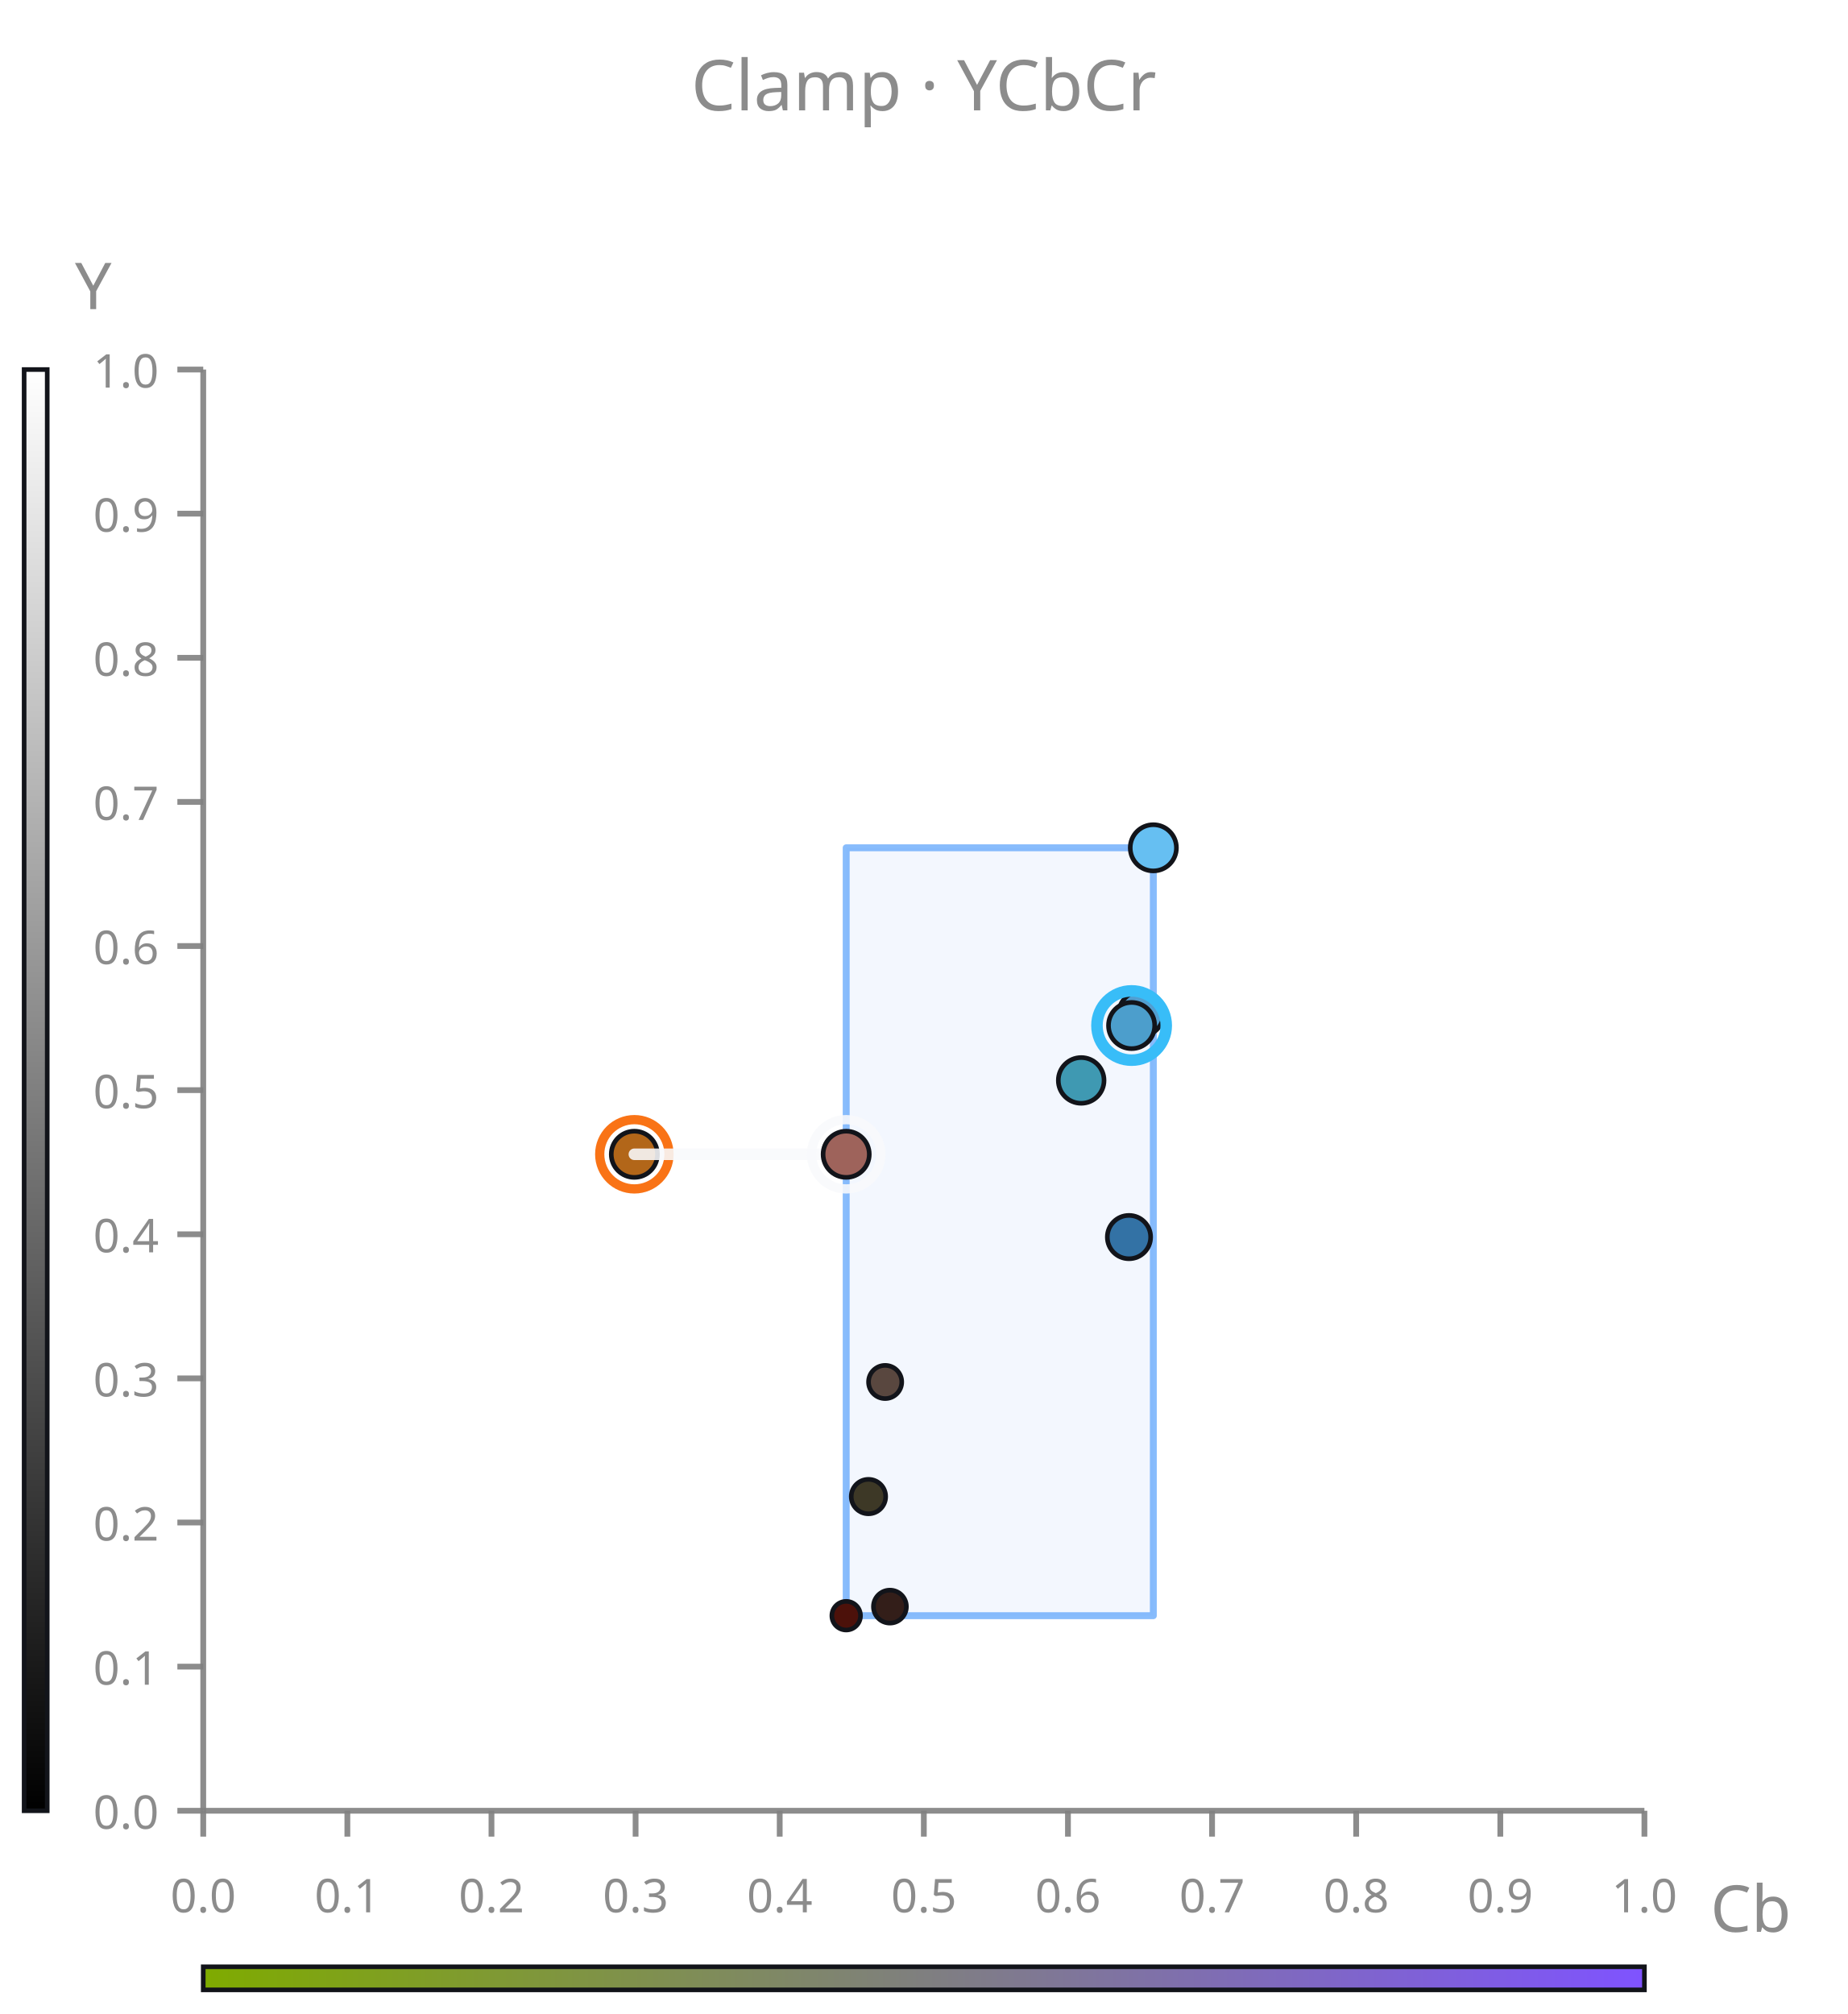
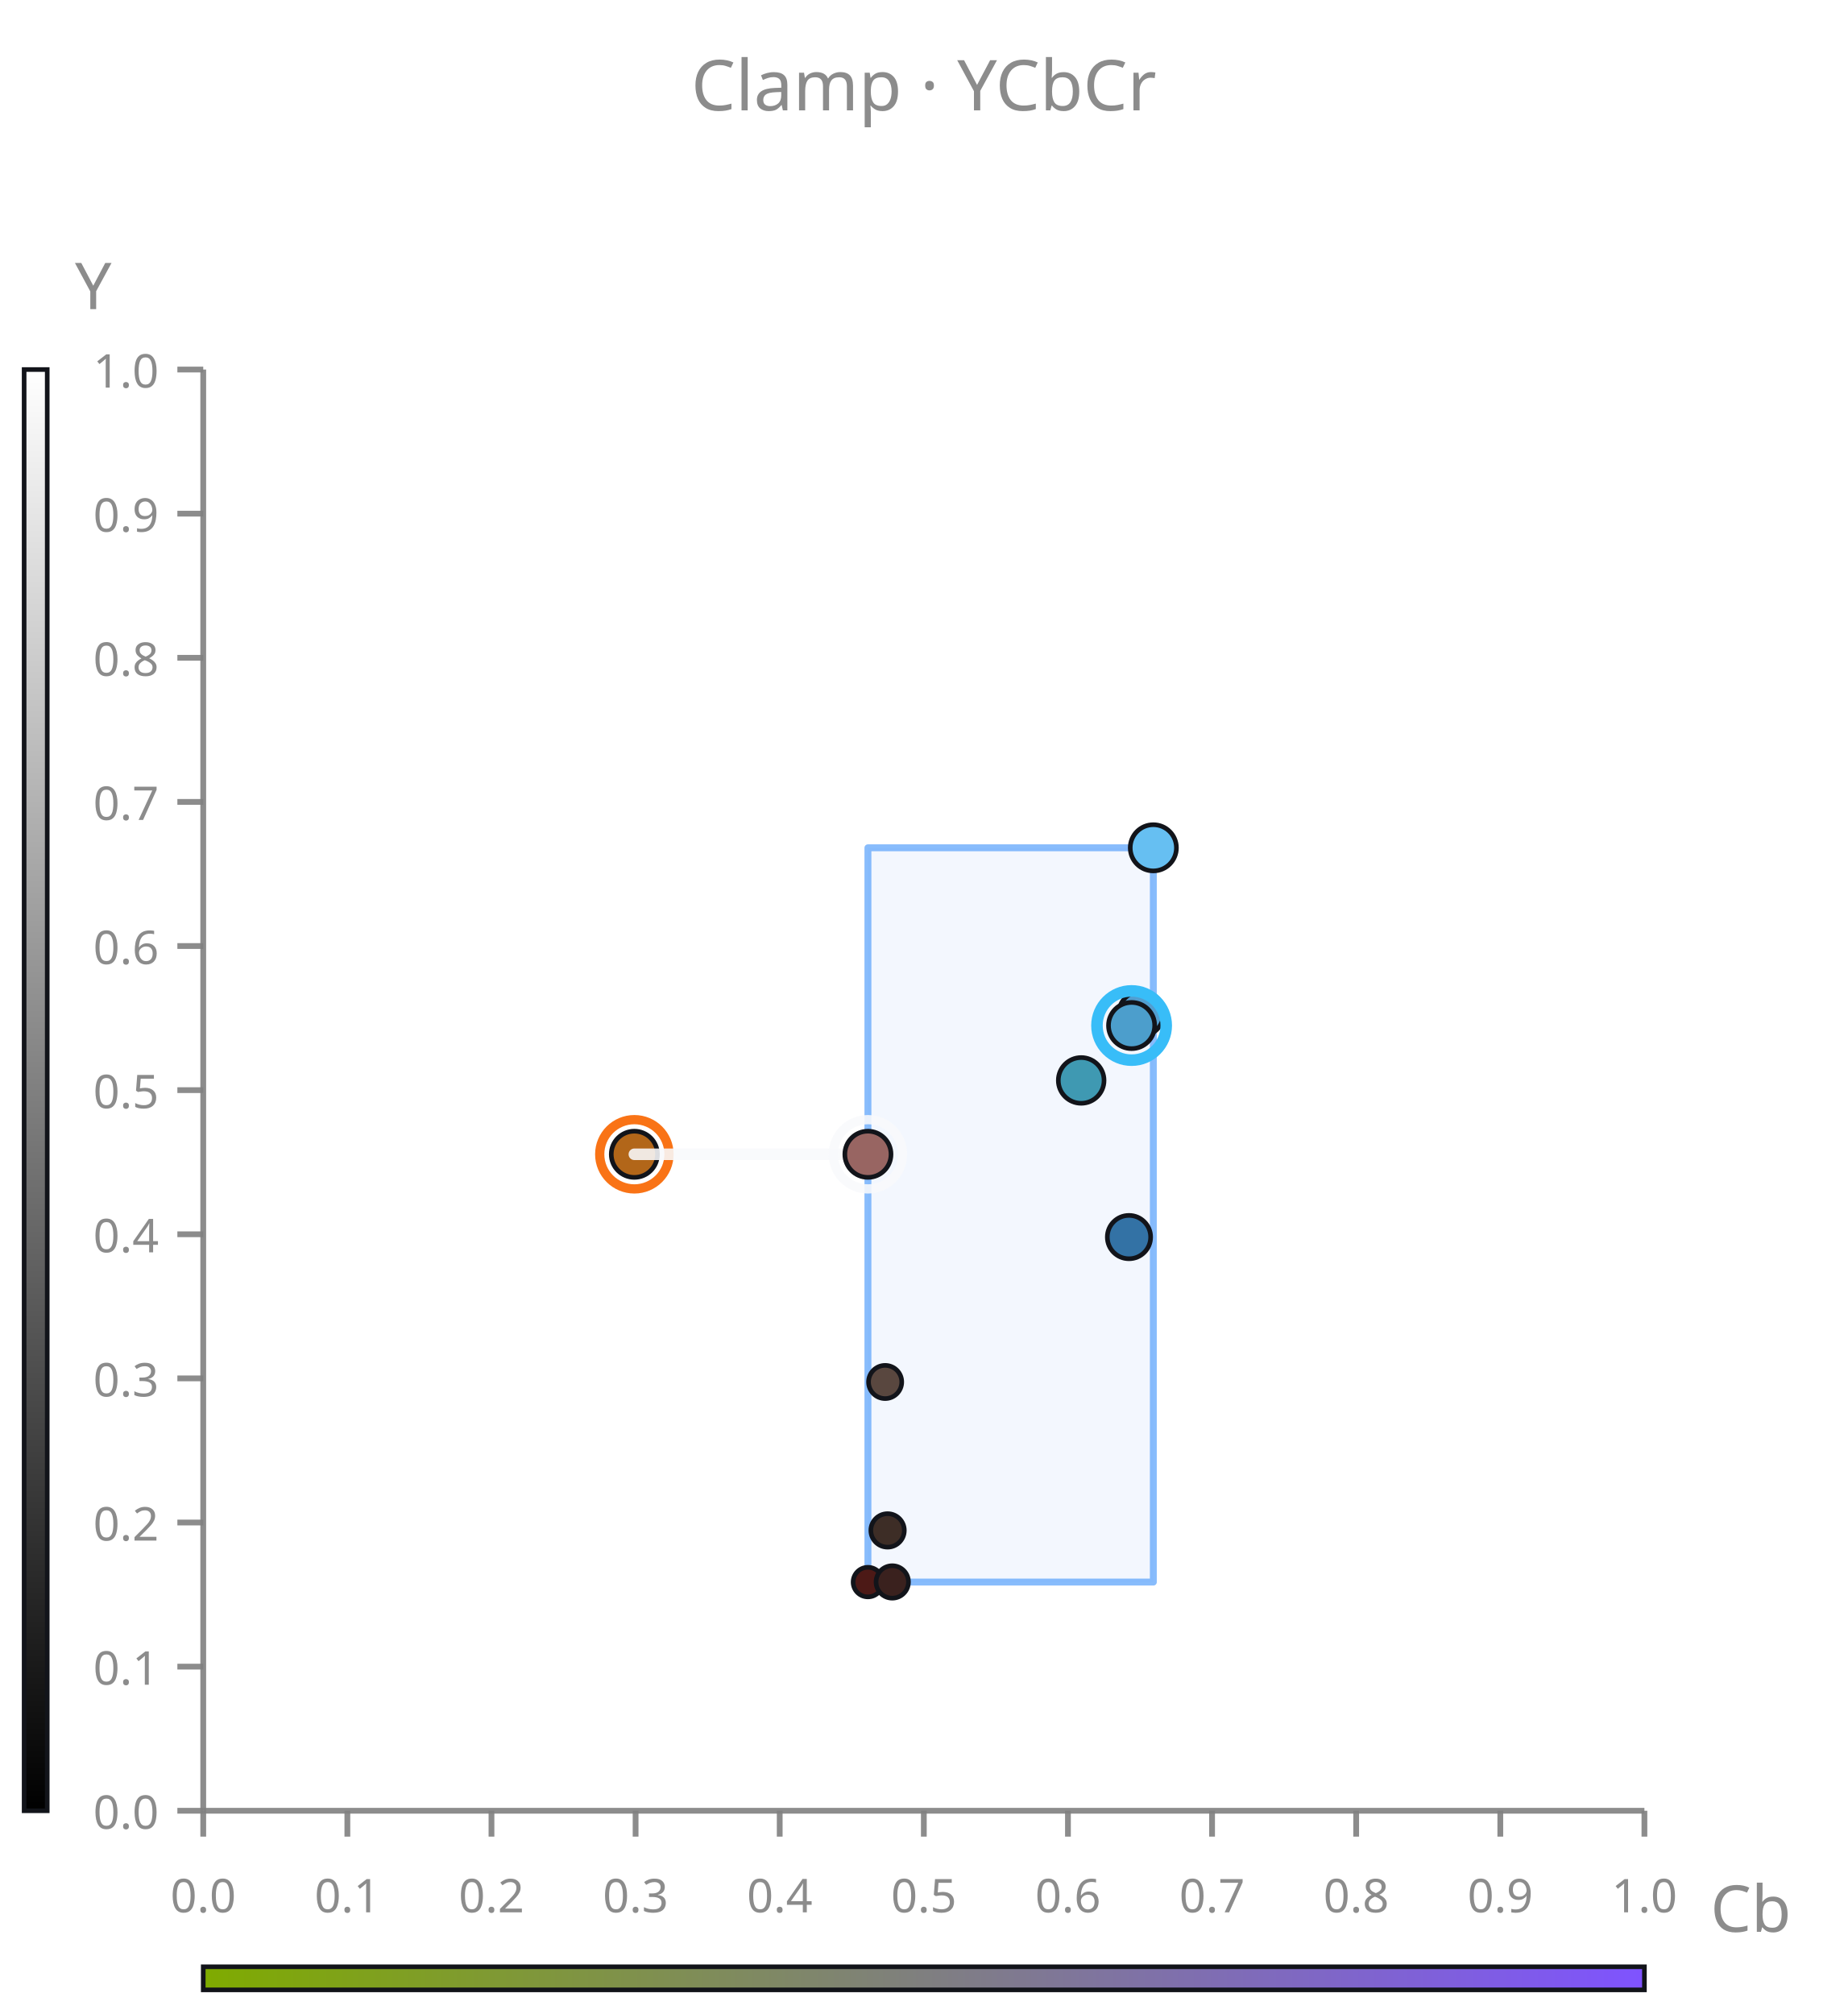
<svg xmlns="http://www.w3.org/2000/svg" baseProfile="full" height="436.0px" version="1.1" viewBox="0,0,400.0,436.0" width="400.0px">
  <defs>
    <linearGradient gradientUnits="userSpaceOnUse" id="plotGradY_1_2_0" x1="7.724" x2="7.724" y1="80" y2="392.0">
      <stop offset="0" stop-color="rgb(255,255,255)" />
      <stop offset="1" stop-color="rgb(0,0,0)" />
    </linearGradient>
    <linearGradient gradientUnits="userSpaceOnUse" id="plotGradX_1_2_0" x1="44.0" x2="356" y1="428.276" y2="428.276">
      <stop offset="0" stop-color="rgb(127,171,0)" />
      <stop offset="1" stop-color="rgb(127,83,255)" />
    </linearGradient>
  </defs>
  <g class="layer_bg" />
  <g class="layer_boundary">
-     <polygon fill="rgba(59,130,246,0.06)" points="183.192,349.771 249.685,349.771 249.685,183.537 183.192,183.537" stroke="rgba(96,165,250,0.75)" stroke-linejoin="round" stroke-width="1.5" />
+     <polygon fill="rgba(59,130,246,0.06)" points="187.897,342.498 249.685,342.498 249.685,183.537 187.897,183.537" stroke="rgba(96,165,250,0.75)" stroke-linejoin="round" stroke-width="1.5" />
  </g>
  <g class="layer_axes">
    <line fill="none" stroke="rgba(128,128,128,0.9)" stroke-width="1.25" x1="44.0" x2="356" y1="392.0" y2="392.0" />
    <line fill="none" stroke="rgba(128,128,128,0.9)" stroke-width="1.25" x1="44.0" x2="44.0" y1="392.0" y2="80" />
    <line fill="none" stroke="rgba(128,128,128,0.9)" stroke-width="1.25" x1="44.0" x2="44.0" y1="392.0" y2="397.6" />
    <text dominant-baseline="hanging" fill="rgba(128,128,128,0.9)" font-family="sans-serif" font-size="10.08" text-anchor="middle" x="44.0" y="406.168">0.0</text>
    <line fill="none" stroke="rgba(128,128,128,0.9)" stroke-width="1.25" x1="75.2" x2="75.2" y1="392.0" y2="397.6" />
    <text dominant-baseline="hanging" fill="rgba(128,128,128,0.9)" font-family="sans-serif" font-size="10.08" text-anchor="middle" x="75.2" y="406.168">0.1</text>
    <line fill="none" stroke="rgba(128,128,128,0.9)" stroke-width="1.25" x1="106.4" x2="106.4" y1="392.0" y2="397.6" />
    <text dominant-baseline="hanging" fill="rgba(128,128,128,0.9)" font-family="sans-serif" font-size="10.08" text-anchor="middle" x="106.4" y="406.168">0.2</text>
    <line fill="none" stroke="rgba(128,128,128,0.9)" stroke-width="1.25" x1="137.6" x2="137.6" y1="392.0" y2="397.6" />
    <text dominant-baseline="hanging" fill="rgba(128,128,128,0.9)" font-family="sans-serif" font-size="10.08" text-anchor="middle" x="137.6" y="406.168">0.3</text>
    <line fill="none" stroke="rgba(128,128,128,0.9)" stroke-width="1.25" x1="168.8" x2="168.8" y1="392.0" y2="397.6" />
    <text dominant-baseline="hanging" fill="rgba(128,128,128,0.9)" font-family="sans-serif" font-size="10.08" text-anchor="middle" x="168.8" y="406.168">0.4</text>
    <line fill="none" stroke="rgba(128,128,128,0.9)" stroke-width="1.25" x1="200" x2="200" y1="392.0" y2="397.6" />
    <text dominant-baseline="hanging" fill="rgba(128,128,128,0.9)" font-family="sans-serif" font-size="10.08" text-anchor="middle" x="200" y="406.168">0.5</text>
    <line fill="none" stroke="rgba(128,128,128,0.9)" stroke-width="1.25" x1="231.2" x2="231.2" y1="392.0" y2="397.6" />
    <text dominant-baseline="hanging" fill="rgba(128,128,128,0.9)" font-family="sans-serif" font-size="10.08" text-anchor="middle" x="231.2" y="406.168">0.6</text>
    <line fill="none" stroke="rgba(128,128,128,0.9)" stroke-width="1.25" x1="262.4" x2="262.4" y1="392.0" y2="397.6" />
    <text dominant-baseline="hanging" fill="rgba(128,128,128,0.9)" font-family="sans-serif" font-size="10.08" text-anchor="middle" x="262.4" y="406.168">0.7</text>
    <line fill="none" stroke="rgba(128,128,128,0.9)" stroke-width="1.25" x1="293.6" x2="293.6" y1="392.0" y2="397.6" />
    <text dominant-baseline="hanging" fill="rgba(128,128,128,0.9)" font-family="sans-serif" font-size="10.08" text-anchor="middle" x="293.6" y="406.168">0.8</text>
    <line fill="none" stroke="rgba(128,128,128,0.9)" stroke-width="1.25" x1="324.8" x2="324.8" y1="392.0" y2="397.6" />
    <text dominant-baseline="hanging" fill="rgba(128,128,128,0.9)" font-family="sans-serif" font-size="10.08" text-anchor="middle" x="324.8" y="406.168">0.9</text>
    <line fill="none" stroke="rgba(128,128,128,0.9)" stroke-width="1.25" x1="356" x2="356" y1="392.0" y2="397.6" />
    <text dominant-baseline="hanging" fill="rgba(128,128,128,0.9)" font-family="sans-serif" font-size="10.08" text-anchor="middle" x="356" y="406.168">1.0</text>
    <line fill="none" stroke="rgba(128,128,128,0.9)" stroke-width="1.25" x1="44.0" x2="38.4" y1="392.0" y2="392.0" />
    <text dominant-baseline="central" fill="rgba(128,128,128,0.9)" font-family="sans-serif" font-size="10.08" text-anchor="end" x="34.4" y="392.0">0.0</text>
    <line fill="none" stroke="rgba(128,128,128,0.9)" stroke-width="1.25" x1="44.0" x2="38.4" y1="360.8" y2="360.8" />
    <text dominant-baseline="central" fill="rgba(128,128,128,0.9)" font-family="sans-serif" font-size="10.08" text-anchor="end" x="34.4" y="360.8">0.1</text>
    <line fill="none" stroke="rgba(128,128,128,0.9)" stroke-width="1.25" x1="44.0" x2="38.4" y1="329.6" y2="329.6" />
    <text dominant-baseline="central" fill="rgba(128,128,128,0.9)" font-family="sans-serif" font-size="10.08" text-anchor="end" x="34.4" y="329.6">0.2</text>
    <line fill="none" stroke="rgba(128,128,128,0.9)" stroke-width="1.25" x1="44.0" x2="38.4" y1="298.4" y2="298.4" />
    <text dominant-baseline="central" fill="rgba(128,128,128,0.9)" font-family="sans-serif" font-size="10.08" text-anchor="end" x="34.4" y="298.4">0.3</text>
    <line fill="none" stroke="rgba(128,128,128,0.9)" stroke-width="1.25" x1="44.0" x2="38.4" y1="267.2" y2="267.2" />
    <text dominant-baseline="central" fill="rgba(128,128,128,0.9)" font-family="sans-serif" font-size="10.08" text-anchor="end" x="34.4" y="267.2">0.4</text>
    <line fill="none" stroke="rgba(128,128,128,0.9)" stroke-width="1.25" x1="44.0" x2="38.4" y1="236" y2="236" />
    <text dominant-baseline="central" fill="rgba(128,128,128,0.9)" font-family="sans-serif" font-size="10.08" text-anchor="end" x="34.4" y="236">0.5</text>
    <line fill="none" stroke="rgba(128,128,128,0.9)" stroke-width="1.25" x1="44.0" x2="38.4" y1="204.8" y2="204.8" />
    <text dominant-baseline="central" fill="rgba(128,128,128,0.9)" font-family="sans-serif" font-size="10.08" text-anchor="end" x="34.4" y="204.8">0.6</text>
    <line fill="none" stroke="rgba(128,128,128,0.9)" stroke-width="1.25" x1="44.0" x2="38.4" y1="173.6" y2="173.6" />
    <text dominant-baseline="central" fill="rgba(128,128,128,0.9)" font-family="sans-serif" font-size="10.08" text-anchor="end" x="34.4" y="173.6">0.7</text>
    <line fill="none" stroke="rgba(128,128,128,0.9)" stroke-width="1.25" x1="44.0" x2="38.4" y1="142.4" y2="142.4" />
    <text dominant-baseline="central" fill="rgba(128,128,128,0.9)" font-family="sans-serif" font-size="10.08" text-anchor="end" x="34.4" y="142.4">0.8</text>
    <line fill="none" stroke="rgba(128,128,128,0.9)" stroke-width="1.25" x1="44.0" x2="38.4" y1="111.2" y2="111.2" />
    <text dominant-baseline="central" fill="rgba(128,128,128,0.9)" font-family="sans-serif" font-size="10.08" text-anchor="end" x="34.4" y="111.2">0.9</text>
    <line fill="none" stroke="rgba(128,128,128,0.9)" stroke-width="1.25" x1="44.0" x2="38.4" y1="80" y2="80" />
    <text dominant-baseline="central" fill="rgba(128,128,128,0.9)" font-family="sans-serif" font-size="10.08" text-anchor="end" x="34.4" y="80">1.0</text>
    <text fill="rgba(128,128,128,0.9)" font-family="sans-serif" font-size="14" x="370.3" y="418.208">Cb</text>
    <text fill="rgba(128,128,128,0.9)" font-family="sans-serif" font-size="14" x="16.224" y="66.928">Y</text>
    <rect fill="url(#plotGradY_1_2_0) none" height="312" shape-rendering="geometricPrecision" stroke="rgba(18,20,26,1.0)" stroke-width="1.0" width="5.0" x="5.224" y="80" />
    <rect fill="url(#plotGradX_1_2_0) none" height="5.0" shape-rendering="geometricPrecision" stroke="rgba(18,20,26,1.0)" stroke-width="1.0" width="312" x="44.0" y="425.776" />
  </g>
  <g class="layer_dots">
-     <circle cx="183.192" cy="349.771" fill="rgb(76,17,10)" r="3.1" stroke="rgba(18,20,26,1.0)" stroke-width="1.0" />
-     <circle cx="192.66" cy="347.808" fill="rgb(51,30,25)" r="3.567" stroke="rgba(18,20,26,1.0)" stroke-width="1.0" />
+     <circle cx="187.897" cy="342.498" fill="rgb(76,25,22)" r="3.203" stroke="rgba(18,20,26,1.0)" stroke-width="1.0" />
+     <circle cx="193.167" cy="342.467" fill="rgb(58,33,30)" r="3.51" stroke="rgba(18,20,26,1.0)" stroke-width="1.0" />
    <circle cx="191.625" cy="299.177" fill="rgb(89,71,63)" r="3.593" stroke="rgba(18,20,26,1.0)" stroke-width="1.0" />
-     <circle cx="188.013" cy="323.984" fill="rgb(61,56,38)" r="3.727" stroke="rgba(18,20,26,1.0)" stroke-width="1.0" />
+     <circle cx="192.152" cy="331.31" fill="rgb(61,45,38)" r="3.623" stroke="rgba(18,20,26,1.0)" stroke-width="1.0" />
    <circle cx="244.414" cy="267.808" fill="rgb(51,114,165)" r="4.692" stroke="rgba(18,20,26,1.0)" stroke-width="1.0" />
    <circle cx="247.049" cy="219.433" fill="rgb(81,158,209)" r="4.846" stroke="rgba(18,20,26,1.0)" stroke-width="1.0" />
    <circle cx="244.98" cy="222.01" fill="rgb(76,158,204)" r="5.0" stroke="rgba(18,20,26,1.0)" stroke-width="1.0" />
    <circle cx="234.066" cy="233.894" fill="rgb(63,153,178)" r="4.95" stroke="rgba(18,20,26,1.0)" stroke-width="1.0" />
    <circle cx="249.685" cy="183.537" fill="rgb(102,191,242)" r="5.0" stroke="rgba(18,20,26,1.0)" stroke-width="1.0" />
    <circle cx="137.332" cy="249.884" fill="rgb(178,102,25)" r="5.0" stroke="rgba(18,20,26,1.0)" stroke-width="1.0" />
  </g>
  <g class="layer_overlay">
    <circle cx="244.98" cy="222.01" fill="none" r="7.5" stroke="rgba(56,189,248,1.0)" stroke-width="2.5" />
    <circle cx="137.332" cy="249.884" fill="none" r="7.5" stroke="rgba(249,115,22,1.0)" stroke-width="2.0" />
-     <line stroke="rgba(248,250,252,0.88)" stroke-linecap="round" stroke-width="2.5" x1="137.332" x2="183.192" y1="249.884" y2="249.884" />
-     <circle cx="183.192" cy="249.884" fill="rgb(158,99,91)" r="5.0" stroke="rgba(18,20,26,1.0)" stroke-width="1.0" />
-     <circle cx="183.192" cy="249.884" fill="none" r="7.5" stroke="rgba(248,250,252,0.88)" stroke-width="2.0" />
+     <line stroke="rgba(248,250,252,0.88)" stroke-linecap="round" stroke-width="2.5" x1="137.332" x2="187.897" y1="249.884" y2="249.884" />
+     <circle cx="187.897" cy="249.884" fill="rgb(152,101,98)" r="5.0" stroke="rgba(18,20,26,1.0)" stroke-width="1.0" />
+     <circle cx="187.897" cy="249.884" fill="none" r="7.5" stroke="rgba(248,250,252,0.88)" stroke-width="2.0" />
  </g>
  <g class="layer_header">
    <text dominant-baseline="central" fill="rgba(128,128,128,0.9)" font-family="sans-serif" font-size="15.2" text-anchor="middle" x="200.0" y="18.0">Clamp · YCbCr</text>
  </g>
</svg>
